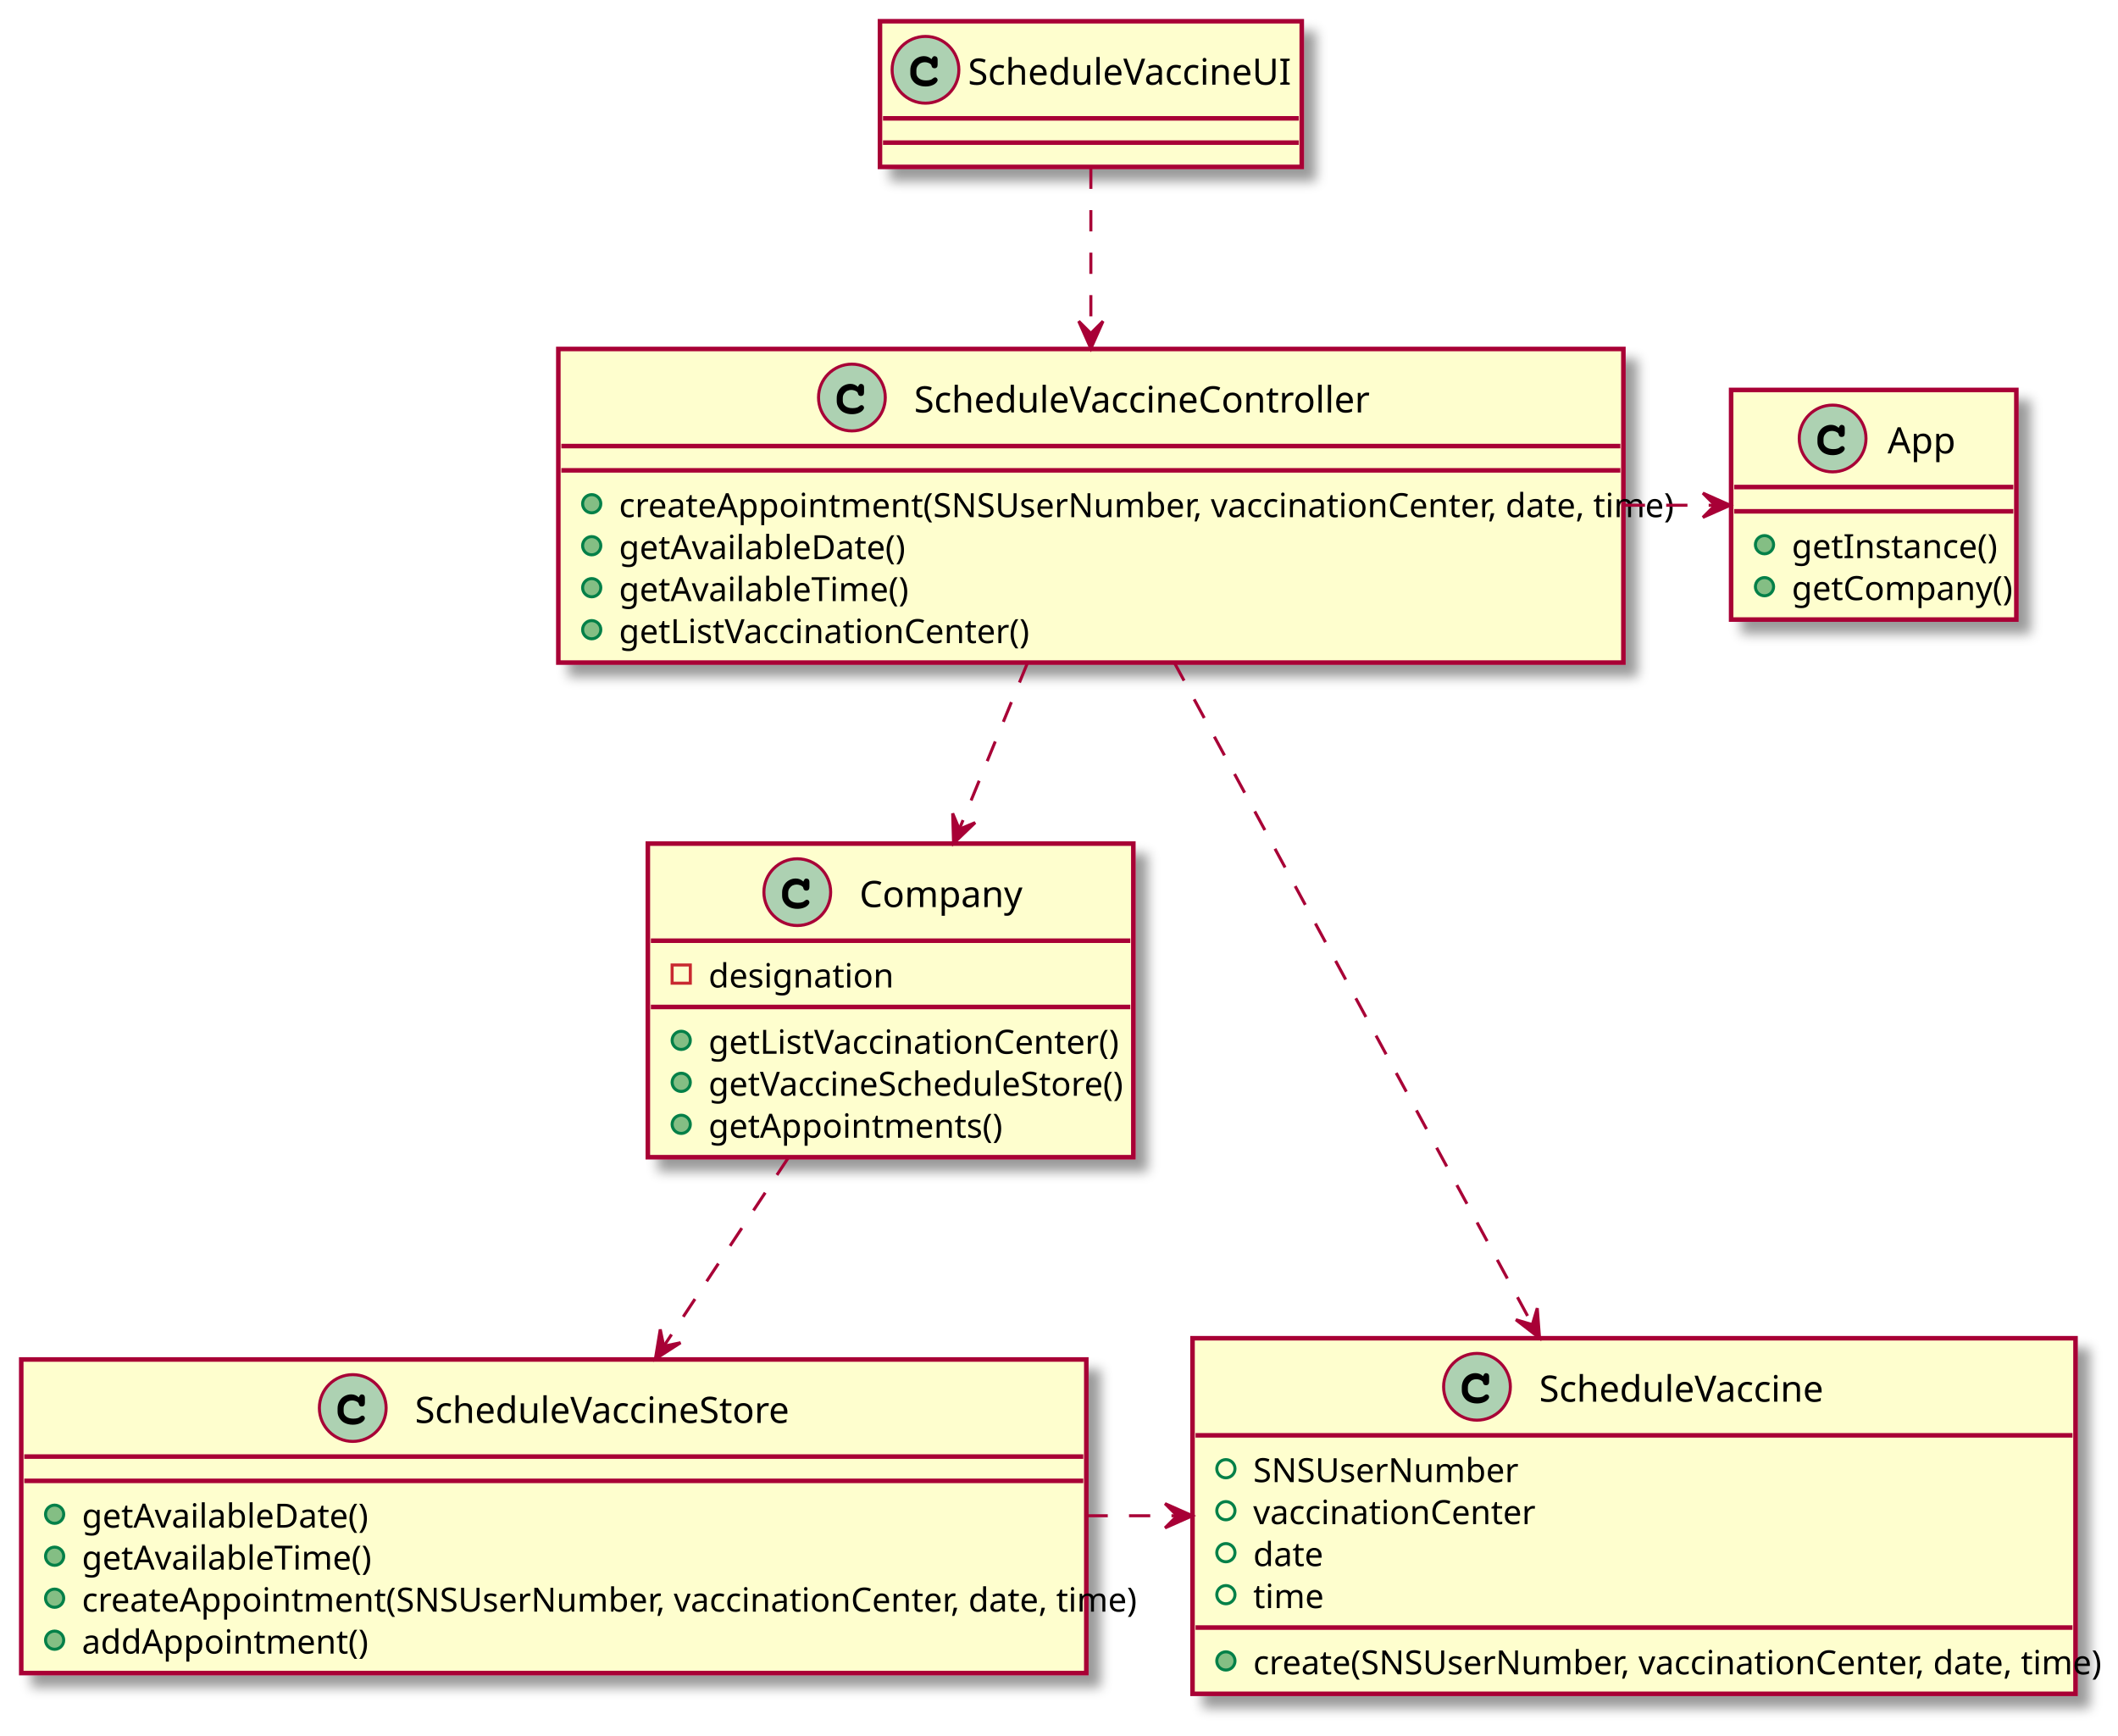
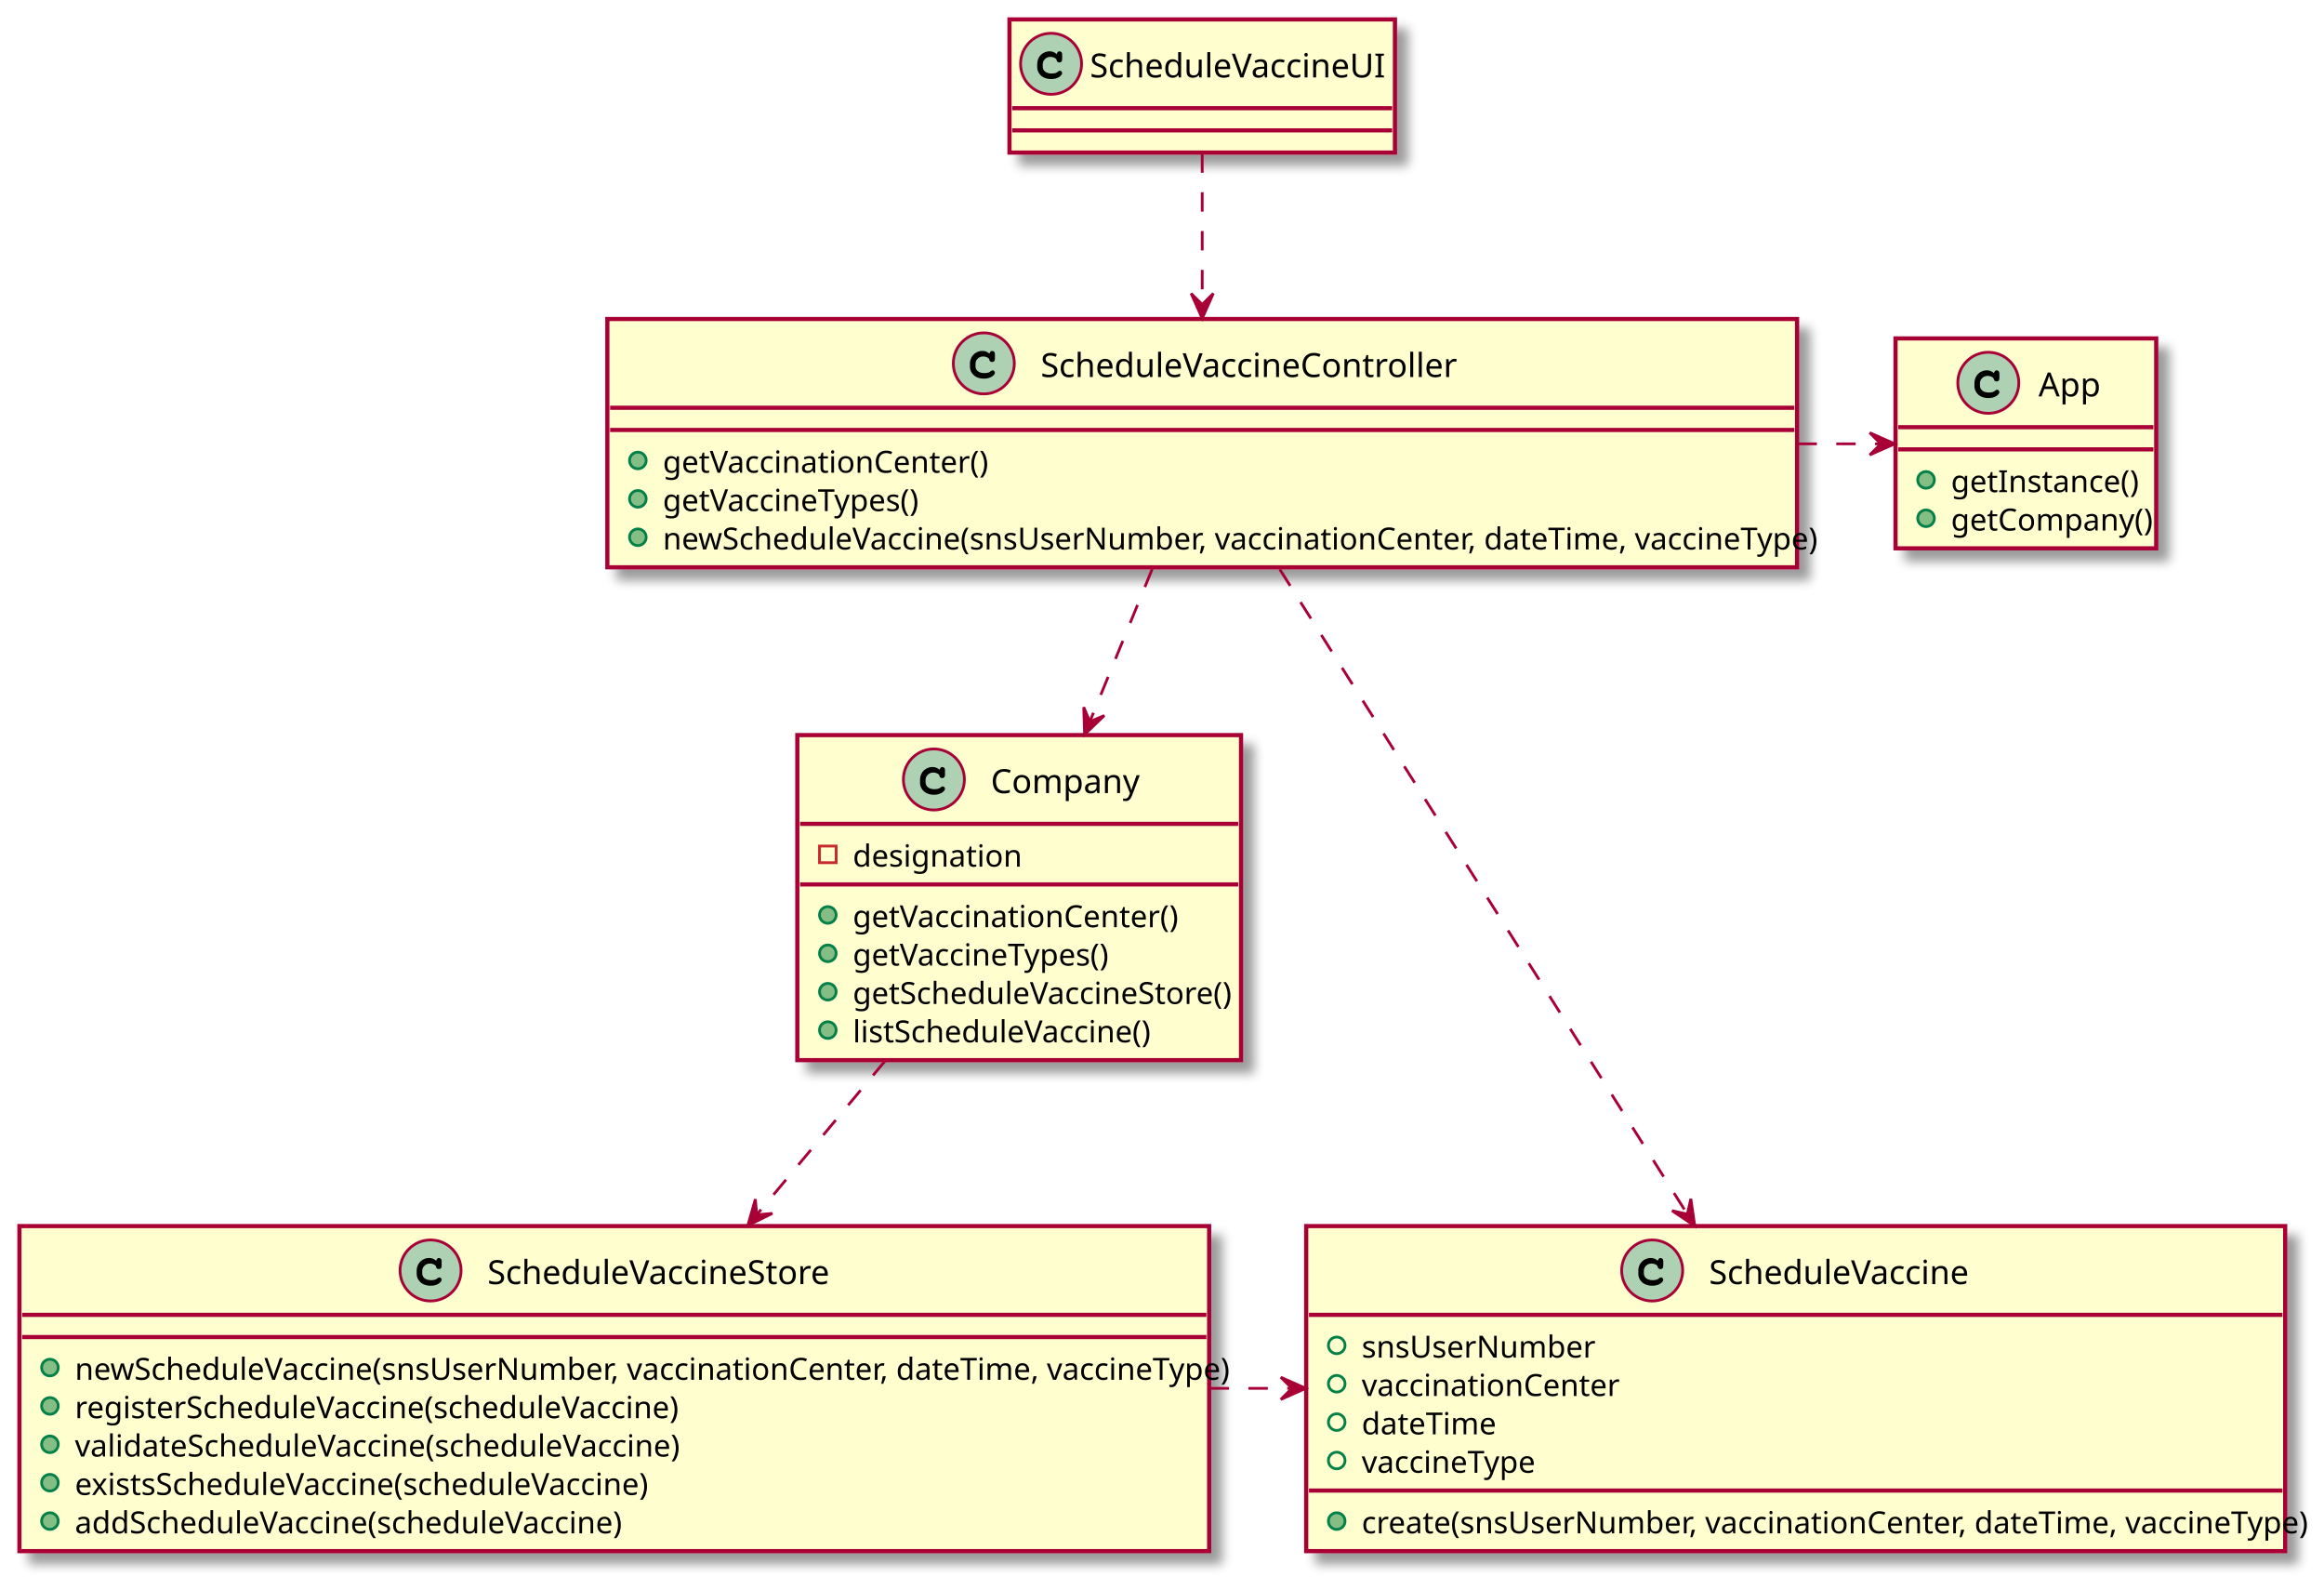
- <svg xmlns="http://www.w3.org/2000/svg" contentScriptType="application/ecmascript" contentStyleType="text/css" height="572px" preserveAspectRatio="none" style="width:698px;height:572px;background:#FFFFFF;" version="1.1" viewBox="0 0 698 572" width="698px" zoomAndPan="magnify">
+ <svg xmlns="http://www.w3.org/2000/svg" contentScriptType="application/ecmascript" contentStyleType="text/css" height="573px" preserveAspectRatio="none" style="width:838px;height:573px;background:#FFFFFF;" version="1.1" viewBox="0 0 838 573" width="838px" zoomAndPan="magnify">
  <defs>
-     <filter height="300%" id="f1jk0e5355dhw5" width="300%" x="-1" y="-1">
+     <filter height="300%" id="f1cj65j2vuc51i" width="300%" x="-1" y="-1">
      <feGaussianBlur result="blurOut" stdDeviation="2.0" />
      <feColorMatrix in="blurOut" result="blurOut2" type="matrix" values="0 0 0 0 0 0 0 0 0 0 0 0 0 0 0 0 0 0 .4 0" />
      <feOffset dx="4.0" dy="4.0" in="blurOut2" result="blurOut3" />
      <feBlend in="SourceGraphic" in2="blurOut3" mode="normal" />
    </filter>
  </defs>
  <g>
-     <rect codeLine="3" fill="#FEFECE" filter="url(#f1jk0e5355dhw5)" height="103.344" id="ScheduleVaccineController" style="stroke:#A80036;stroke-width:1.5;" width="351" x="184" y="115" />
-     <ellipse cx="280.75" cy="131" fill="#ADD1B2" rx="11" ry="11" style="stroke:#A80036;stroke-width:1.0;" />
-     <path d="M282.75,127.5 Q282.953,127 283.188,126.75 Q283.422,126.5 283.688,126.5 Q284.156,126.5 284.453,126.781 Q284.75,127.062 284.75,127.719 L284.75,129.281 Q284.75,129.938 284.469,130.219 Q284.188,130.5 283.75,130.5 Q283.359,130.5 283.109,130.328 Q282.859,130.156 282.75,129.703 Q282.703,129.391 282.531,129.219 Q282.219,128.891 281.656,128.703 Q281.094,128.5 280.531,128.5 Q279.828,128.5 279.234,128.781 Q278.656,129.062 278.203,129.688 Q277.75,130.312 277.75,131.172 L277.75,132.094 Q277.75,133.125 278.594,133.812 Q279.438,134.5 280.938,134.5 Q281.828,134.5 282.453,134.297 Q282.812,134.188 283.219,133.828 Q283.484,133.625 283.625,133.562 Q283.766,133.5 283.938,133.5 Q284.266,133.5 284.5,133.766 Q284.75,134.016 284.75,134.375 Q284.75,134.719 284.406,135.125 Q283.906,135.719 283.109,136.047 Q282.062,136.5 280.781,136.5 Q279.281,136.5 278.078,135.906 Q277.109,135.438 276.422,134.422 Q275.75,133.406 275.75,132.203 L275.75,131.109 Q275.75,129.859 276.344,128.766 Q276.953,127.672 278,127.094 Q279.062,126.5 280.25,126.5 Q280.969,126.5 281.594,126.75 Q282.219,127 282.75,127.5 Z " fill="#000000" />
-     <text fill="#000000" font-family="sans-serif" font-size="12" lengthAdjust="spacing" textLength="149" x="301.25" y="135.91">ScheduleVaccineController</text>
-     <line style="stroke:#A80036;stroke-width:1.5;" x1="185" x2="534" y1="147" y2="147" />
-     <line style="stroke:#A80036;stroke-width:1.5;" x1="185" x2="534" y1="155" y2="155" />
-     <ellipse cx="195" cy="166" fill="#84BE84" rx="3" ry="3" style="stroke:#038048;stroke-width:1.0;" />
-     <text fill="#000000" font-family="sans-serif" font-size="11" lengthAdjust="spacing" textLength="325" x="204" y="170.419">createAppointment(SNSUserNumber, vaccinationCenter, date, time)</text>
-     <ellipse cx="195" cy="179.836" fill="#84BE84" rx="3" ry="3" style="stroke:#038048;stroke-width:1.0;" />
-     <text fill="#000000" font-family="sans-serif" font-size="11" lengthAdjust="spacing" textLength="89" x="204" y="184.255">getAvailableDate()</text>
-     <ellipse cx="195" cy="193.672" fill="#84BE84" rx="3" ry="3" style="stroke:#038048;stroke-width:1.0;" />
-     <text fill="#000000" font-family="sans-serif" font-size="11" lengthAdjust="spacing" textLength="89" x="204" y="198.091">getAvailableTime()</text>
-     <ellipse cx="195" cy="207.508" fill="#84BE84" rx="3" ry="3" style="stroke:#038048;stroke-width:1.0;" />
-     <text fill="#000000" font-family="sans-serif" font-size="11" lengthAdjust="spacing" textLength="129" x="204" y="211.927">getListVaccinationCenter()</text>
-     <rect codeLine="10" fill="#FEFECE" filter="url(#f1jk0e5355dhw5)" height="48" id="ScheduleVaccineUI" style="stroke:#A80036;stroke-width:1.5;" width="139" x="290" y="7" />
-     <ellipse cx="305" cy="23" fill="#ADD1B2" rx="11" ry="11" style="stroke:#A80036;stroke-width:1.0;" />
-     <path d="M307,19.5 Q307.203,19 307.438,18.75 Q307.672,18.5 307.938,18.5 Q308.406,18.5 308.703,18.781 Q309,19.062 309,19.719 L309,21.281 Q309,21.938 308.719,22.219 Q308.438,22.5 308,22.5 Q307.609,22.5 307.359,22.328 Q307.109,22.156 307,21.703 Q306.953,21.391 306.781,21.219 Q306.469,20.891 305.906,20.703 Q305.344,20.5 304.781,20.5 Q304.078,20.5 303.484,20.781 Q302.906,21.062 302.453,21.688 Q302,22.312 302,23.172 L302,24.094 Q302,25.125 302.844,25.812 Q303.688,26.5 305.188,26.5 Q306.078,26.5 306.703,26.297 Q307.062,26.188 307.469,25.828 Q307.734,25.625 307.875,25.562 Q308.016,25.5 308.188,25.5 Q308.516,25.5 308.75,25.766 Q309,26.016 309,26.375 Q309,26.719 308.656,27.125 Q308.156,27.719 307.359,28.047 Q306.312,28.5 305.031,28.5 Q303.531,28.5 302.328,27.906 Q301.359,27.438 300.672,26.422 Q300,25.406 300,24.203 L300,23.109 Q300,21.859 300.594,20.766 Q301.203,19.672 302.25,19.094 Q303.312,18.5 304.5,18.5 Q305.219,18.5 305.844,18.75 Q306.469,19 307,19.5 Z " fill="#000000" />
-     <text fill="#000000" font-family="sans-serif" font-size="12" lengthAdjust="spacing" textLength="107" x="319" y="27.91">ScheduleVaccineUI</text>
-     <line style="stroke:#A80036;stroke-width:1.5;" x1="291" x2="428" y1="39" y2="39" />
-     <line style="stroke:#A80036;stroke-width:1.5;" x1="291" x2="428" y1="47" y2="47" />
-     <rect codeLine="13" fill="#FEFECE" filter="url(#f1jk0e5355dhw5)" height="117.18" id="ScheduleVaccine" style="stroke:#A80036;stroke-width:1.5;" width="291" x="393" y="441" />
-     <ellipse cx="486.75" cy="457" fill="#ADD1B2" rx="11" ry="11" style="stroke:#A80036;stroke-width:1.0;" />
-     <path d="M488.75,453.5 Q488.953,453 489.188,452.75 Q489.422,452.5 489.688,452.5 Q490.156,452.5 490.453,452.781 Q490.75,453.062 490.75,453.719 L490.75,455.281 Q490.75,455.938 490.469,456.219 Q490.188,456.5 489.75,456.5 Q489.359,456.5 489.109,456.328 Q488.859,456.156 488.75,455.703 Q488.703,455.391 488.531,455.219 Q488.219,454.891 487.656,454.703 Q487.094,454.5 486.531,454.5 Q485.828,454.5 485.234,454.781 Q484.656,455.062 484.203,455.688 Q483.75,456.312 483.75,457.172 L483.75,458.094 Q483.75,459.125 484.594,459.812 Q485.438,460.5 486.938,460.5 Q487.828,460.5 488.453,460.297 Q488.812,460.188 489.219,459.828 Q489.484,459.625 489.625,459.562 Q489.766,459.5 489.938,459.5 Q490.266,459.5 490.5,459.766 Q490.75,460.016 490.75,460.375 Q490.75,460.719 490.406,461.125 Q489.906,461.719 489.109,462.047 Q488.062,462.5 486.781,462.5 Q485.281,462.5 484.078,461.906 Q483.109,461.438 482.422,460.422 Q481.75,459.406 481.75,458.203 L481.75,457.109 Q481.75,455.859 482.344,454.766 Q482.953,453.672 484,453.094 Q485.062,452.5 486.25,452.5 Q486.969,452.5 487.594,452.75 Q488.219,453 488.75,453.5 Z " fill="#000000" />
-     <text fill="#000000" font-family="sans-serif" font-size="12" lengthAdjust="spacing" textLength="95" x="507.25" y="461.91">ScheduleVaccine</text>
-     <line style="stroke:#A80036;stroke-width:1.5;" x1="394" x2="683" y1="473" y2="473" />
-     <ellipse cx="404" cy="484" fill="none" rx="3" ry="3" style="stroke:#038048;stroke-width:1.0;" />
-     <text fill="#000000" font-family="sans-serif" font-size="11" lengthAdjust="spacing" textLength="81" x="413" y="488.419">SNSUserNumber</text>
-     <ellipse cx="404" cy="497.836" fill="none" rx="3" ry="3" style="stroke:#038048;stroke-width:1.0;" />
-     <text fill="#000000" font-family="sans-serif" font-size="11" lengthAdjust="spacing" textLength="87" x="413" y="502.255">vaccinationCenter</text>
-     <ellipse cx="404" cy="511.672" fill="none" rx="3" ry="3" style="stroke:#038048;stroke-width:1.0;" />
-     <text fill="#000000" font-family="sans-serif" font-size="11" lengthAdjust="spacing" textLength="21" x="413" y="516.091">date</text>
-     <ellipse cx="404" cy="525.508" fill="none" rx="3" ry="3" style="stroke:#038048;stroke-width:1.0;" />
-     <text fill="#000000" font-family="sans-serif" font-size="11" lengthAdjust="spacing" textLength="19" x="413" y="529.927">time</text>
-     <line style="stroke:#A80036;stroke-width:1.5;" x1="394" x2="683" y1="536.344" y2="536.344" />
-     <ellipse cx="404" cy="547.344" fill="#84BE84" rx="3" ry="3" style="stroke:#038048;stroke-width:1.0;" />
-     <text fill="#000000" font-family="sans-serif" font-size="11" lengthAdjust="spacing" textLength="265" x="413" y="551.763">create(SNSUserNumber, vaccinationCenter, date, time)</text>
-     <rect codeLine="22" fill="#FEFECE" filter="url(#f1jk0e5355dhw5)" height="103.344" id="Company" style="stroke:#A80036;stroke-width:1.5;" width="160" x="213.5" y="278" />
-     <ellipse cx="262.75" cy="294" fill="#ADD1B2" rx="11" ry="11" style="stroke:#A80036;stroke-width:1.0;" />
-     <path d="M264.75,290.5 Q264.953,290 265.188,289.75 Q265.422,289.5 265.688,289.5 Q266.156,289.5 266.453,289.781 Q266.75,290.062 266.75,290.719 L266.75,292.281 Q266.75,292.938 266.469,293.219 Q266.188,293.5 265.75,293.5 Q265.359,293.5 265.109,293.328 Q264.859,293.156 264.75,292.703 Q264.703,292.391 264.531,292.219 Q264.219,291.891 263.656,291.703 Q263.094,291.5 262.531,291.5 Q261.828,291.5 261.234,291.781 Q260.656,292.062 260.203,292.688 Q259.75,293.312 259.75,294.172 L259.75,295.094 Q259.75,296.125 260.594,296.812 Q261.438,297.5 262.938,297.5 Q263.828,297.5 264.453,297.297 Q264.812,297.188 265.219,296.828 Q265.484,296.625 265.625,296.562 Q265.766,296.5 265.938,296.5 Q266.266,296.5 266.5,296.766 Q266.75,297.016 266.75,297.375 Q266.75,297.719 266.406,298.125 Q265.906,298.719 265.109,299.047 Q264.062,299.5 262.781,299.5 Q261.281,299.5 260.078,298.906 Q259.109,298.438 258.422,297.422 Q257.75,296.406 257.75,295.203 L257.75,294.109 Q257.75,292.859 258.344,291.766 Q258.953,290.672 260,290.094 Q261.062,289.5 262.25,289.5 Q262.969,289.5 263.594,289.75 Q264.219,290 264.75,290.5 Z " fill="#000000" />
-     <text fill="#000000" font-family="sans-serif" font-size="12" lengthAdjust="spacing" textLength="53" x="283.25" y="298.91">Company</text>
-     <line style="stroke:#A80036;stroke-width:1.5;" x1="214.5" x2="372.5" y1="310" y2="310" />
-     <rect fill="none" height="6" style="stroke:#C82930;stroke-width:1.0;" width="6" x="221.5" y="318" />
-     <text fill="#000000" font-family="sans-serif" font-size="11" lengthAdjust="spacing" textLength="55" x="233.5" y="325.419">designation</text>
-     <line style="stroke:#A80036;stroke-width:1.5;" x1="214.5" x2="372.5" y1="331.836" y2="331.836" />
-     <ellipse cx="224.5" cy="342.836" fill="#84BE84" rx="3" ry="3" style="stroke:#038048;stroke-width:1.0;" />
-     <text fill="#000000" font-family="sans-serif" font-size="11" lengthAdjust="spacing" textLength="129" x="233.5" y="347.255">getListVaccinationCenter()</text>
-     <ellipse cx="224.5" cy="356.672" fill="#84BE84" rx="3" ry="3" style="stroke:#038048;stroke-width:1.0;" />
-     <text fill="#000000" font-family="sans-serif" font-size="11" lengthAdjust="spacing" textLength="134" x="233.5" y="361.091">getVaccineScheduleStore()</text>
-     <ellipse cx="224.5" cy="370.508" fill="#84BE84" rx="3" ry="3" style="stroke:#038048;stroke-width:1.0;" />
-     <text fill="#000000" font-family="sans-serif" font-size="11" lengthAdjust="spacing" textLength="89" x="233.5" y="374.927">getAppointments()</text>
-     <rect codeLine="30" fill="#FEFECE" filter="url(#f1jk0e5355dhw5)" height="103.344" id="ScheduleVaccineStore" style="stroke:#A80036;stroke-width:1.5;" width="351" x="7" y="448" />
-     <ellipse cx="116.25" cy="464" fill="#ADD1B2" rx="11" ry="11" style="stroke:#A80036;stroke-width:1.0;" />
-     <path d="M118.25,460.5 Q118.453,460 118.688,459.75 Q118.922,459.5 119.188,459.5 Q119.656,459.5 119.953,459.781 Q120.25,460.062 120.25,460.719 L120.25,462.281 Q120.25,462.938 119.969,463.219 Q119.688,463.5 119.25,463.5 Q118.859,463.5 118.609,463.328 Q118.359,463.156 118.25,462.703 Q118.203,462.391 118.031,462.219 Q117.719,461.891 117.156,461.703 Q116.594,461.5 116.031,461.5 Q115.328,461.5 114.734,461.781 Q114.156,462.062 113.703,462.688 Q113.25,463.312 113.25,464.172 L113.25,465.094 Q113.25,466.125 114.094,466.812 Q114.938,467.5 116.438,467.5 Q117.328,467.5 117.953,467.297 Q118.312,467.188 118.719,466.828 Q118.984,466.625 119.125,466.562 Q119.266,466.5 119.438,466.5 Q119.766,466.5 120,466.766 Q120.25,467.016 120.25,467.375 Q120.25,467.719 119.906,468.125 Q119.406,468.719 118.609,469.047 Q117.562,469.5 116.281,469.5 Q114.781,469.5 113.578,468.906 Q112.609,468.438 111.922,467.422 Q111.25,466.406 111.25,465.203 L111.25,464.109 Q111.25,462.859 111.844,461.766 Q112.453,460.672 113.5,460.094 Q114.562,459.5 115.75,459.5 Q116.469,459.5 117.094,459.75 Q117.719,460 118.25,460.5 Z " fill="#000000" />
-     <text fill="#000000" font-family="sans-serif" font-size="12" lengthAdjust="spacing" textLength="124" x="136.75" y="468.91">ScheduleVaccineStore</text>
-     <line style="stroke:#A80036;stroke-width:1.5;" x1="8" x2="357" y1="480" y2="480" />
-     <line style="stroke:#A80036;stroke-width:1.5;" x1="8" x2="357" y1="488" y2="488" />
-     <ellipse cx="18" cy="499" fill="#84BE84" rx="3" ry="3" style="stroke:#038048;stroke-width:1.0;" />
-     <text fill="#000000" font-family="sans-serif" font-size="11" lengthAdjust="spacing" textLength="89" x="27" y="503.419">getAvailableDate()</text>
-     <ellipse cx="18" cy="512.836" fill="#84BE84" rx="3" ry="3" style="stroke:#038048;stroke-width:1.0;" />
-     <text fill="#000000" font-family="sans-serif" font-size="11" lengthAdjust="spacing" textLength="89" x="27" y="517.255">getAvailableTime()</text>
-     <ellipse cx="18" cy="526.672" fill="#84BE84" rx="3" ry="3" style="stroke:#038048;stroke-width:1.0;" />
-     <text fill="#000000" font-family="sans-serif" font-size="11" lengthAdjust="spacing" textLength="325" x="27" y="531.091">createAppointment(SNSUserNumber, vaccinationCenter, date, time)</text>
-     <ellipse cx="18" cy="540.508" fill="#84BE84" rx="3" ry="3" style="stroke:#038048;stroke-width:1.0;" />
-     <text fill="#000000" font-family="sans-serif" font-size="11" lengthAdjust="spacing" textLength="86" x="27" y="544.927">addAppointment()</text>
-     <rect codeLine="37" fill="#FEFECE" filter="url(#f1jk0e5355dhw5)" height="75.672" id="App" style="stroke:#A80036;stroke-width:1.5;" width="94" x="570.5" y="128.5" />
-     <ellipse cx="603.95" cy="144.5" fill="#ADD1B2" rx="11" ry="11" style="stroke:#A80036;stroke-width:1.0;" />
-     <path d="M605.95,141 Q606.153,140.5 606.388,140.25 Q606.622,140 606.888,140 Q607.356,140 607.653,140.281 Q607.95,140.562 607.95,141.219 L607.95,142.781 Q607.95,143.438 607.669,143.719 Q607.388,144 606.95,144 Q606.559,144 606.309,143.828 Q606.059,143.656 605.95,143.203 Q605.903,142.891 605.731,142.719 Q605.419,142.391 604.856,142.203 Q604.294,142 603.731,142 Q603.028,142 602.434,142.281 Q601.856,142.562 601.403,143.188 Q600.95,143.812 600.95,144.672 L600.95,145.594 Q600.95,146.625 601.794,147.312 Q602.638,148 604.138,148 Q605.028,148 605.653,147.797 Q606.013,147.688 606.419,147.328 Q606.684,147.125 606.825,147.062 Q606.966,147 607.138,147 Q607.466,147 607.7,147.266 Q607.95,147.516 607.95,147.875 Q607.95,148.219 607.606,148.625 Q607.106,149.219 606.309,149.547 Q605.263,150 603.981,150 Q602.481,150 601.278,149.406 Q600.309,148.938 599.622,147.922 Q598.95,146.906 598.95,145.703 L598.95,144.609 Q598.95,143.359 599.544,142.266 Q600.153,141.172 601.2,140.594 Q602.263,140 603.45,140 Q604.169,140 604.794,140.25 Q605.419,140.5 605.95,141 Z " fill="#000000" />
-     <text fill="#000000" font-family="sans-serif" font-size="12" lengthAdjust="spacing" textLength="21" x="622.05" y="149.41">App</text>
-     <line style="stroke:#A80036;stroke-width:1.5;" x1="571.5" x2="663.5" y1="160.5" y2="160.5" />
-     <line style="stroke:#A80036;stroke-width:1.5;" x1="571.5" x2="663.5" y1="168.5" y2="168.5" />
-     <ellipse cx="581.5" cy="179.5" fill="#84BE84" rx="3" ry="3" style="stroke:#038048;stroke-width:1.0;" />
-     <text fill="#000000" font-family="sans-serif" font-size="11" lengthAdjust="spacing" textLength="64" x="590.5" y="183.919">getInstance()</text>
-     <ellipse cx="581.5" cy="193.336" fill="#84BE84" rx="3" ry="3" style="stroke:#038048;stroke-width:1.0;" />
-     <text fill="#000000" font-family="sans-serif" font-size="11" lengthAdjust="spacing" textLength="68" x="590.5" y="197.755">getCompany()</text>
-     <path codeLine="42" d="M359.5,55.25 C359.5,70.28 359.5,90.51 359.5,109.53 " fill="none" id="ScheduleVaccineUI-to-ScheduleVaccineController" style="stroke:#A80036;stroke-width:1.0;stroke-dasharray:7.0,7.0;" />
-     <polygon fill="#A80036" points="359.5,114.86,363.5,105.86,359.5,109.86,355.5,105.86,359.5,114.86" style="stroke:#A80036;stroke-width:1.0;" />
-     <path codeLine="43" d="M338.62,218.44 C331.51,235.79 323.52,255.26 316.27,272.95 " fill="none" id="ScheduleVaccineController-to-Company" style="stroke:#A80036;stroke-width:1.0;stroke-dasharray:7.0,7.0;" />
-     <polygon fill="#A80036" points="314.25,277.89,321.368,271.083,316.149,273.264,313.967,268.045,314.25,277.89" style="stroke:#A80036;stroke-width:1.0;" />
-     <path codeLine="44" d="M386.88,218.13 C418.59,276.76 470.81,373.34 504.93,436.43 " fill="none" id="ScheduleVaccineController-to-ScheduleVaccine" style="stroke:#A80036;stroke-width:1.0;stroke-dasharray:7.0,7.0;" />
-     <polygon fill="#A80036" points="507.36,440.92,506.611,431.1,504.988,436.519,499.569,434.895,507.36,440.92" style="stroke:#A80036;stroke-width:1.0;" />
-     <path codeLine="45" d="M535.11,166.5 C545.07,166.5 555.03,166.5 564.98,166.5 " fill="none" id="ScheduleVaccineController-to-App" style="stroke:#A80036;stroke-width:1.0;stroke-dasharray:7.0,7.0;" />
-     <polygon fill="#A80036" points="570.19,166.5,561.19,162.5,565.19,166.5,561.19,170.5,570.19,166.5" style="stroke:#A80036;stroke-width:1.0;" />
-     <path codeLine="46" d="M259.9,381.36 C246.91,401.02 232.02,423.56 218.79,443.58 " fill="none" id="Company-to-ScheduleVaccineStore" style="stroke:#A80036;stroke-width:1.0;stroke-dasharray:7.0,7.0;" />
-     <polygon fill="#A80036" points="215.99,447.81,224.277,442.488,218.737,443.632,217.592,438.092,215.99,447.81" style="stroke:#A80036;stroke-width:1.0;" />
-     <path codeLine="47" d="M358.07,499.5 C367.97,499.5 377.87,499.5 387.78,499.5 " fill="none" id="ScheduleVaccineStore-to-ScheduleVaccine" style="stroke:#A80036;stroke-width:1.0;stroke-dasharray:7.0,7.0;" />
-     <polygon fill="#A80036" points="392.95,499.5,383.95,495.5,387.95,499.5,383.95,503.5,392.95,499.5" style="stroke:#A80036;stroke-width:1.0;" />
+     <rect codeLine="3" fill="#FEFECE" filter="url(#f1cj65j2vuc51i)" height="89.508" id="ScheduleVaccineController" style="stroke:#A80036;stroke-width:1.5;" width="429" x="219" y="115" />
+     <ellipse cx="354.75" cy="131" fill="#ADD1B2" rx="11" ry="11" style="stroke:#A80036;stroke-width:1.0;" />
+     <path d="M356.75,127.5 Q356.953,127 357.188,126.75 Q357.422,126.5 357.688,126.5 Q358.156,126.5 358.453,126.781 Q358.75,127.062 358.75,127.719 L358.75,129.281 Q358.75,129.938 358.469,130.219 Q358.188,130.5 357.75,130.5 Q357.359,130.5 357.109,130.328 Q356.859,130.156 356.75,129.703 Q356.703,129.391 356.531,129.219 Q356.219,128.891 355.656,128.703 Q355.094,128.5 354.531,128.5 Q353.828,128.5 353.234,128.781 Q352.656,129.062 352.203,129.688 Q351.75,130.312 351.75,131.172 L351.75,132.094 Q351.75,133.125 352.594,133.812 Q353.438,134.5 354.938,134.5 Q355.828,134.5 356.453,134.297 Q356.812,134.188 357.219,133.828 Q357.484,133.625 357.625,133.562 Q357.766,133.5 357.938,133.5 Q358.266,133.5 358.5,133.766 Q358.75,134.016 358.75,134.375 Q358.75,134.719 358.406,135.125 Q357.906,135.719 357.109,136.047 Q356.062,136.5 354.781,136.5 Q353.281,136.5 352.078,135.906 Q351.109,135.438 350.422,134.422 Q349.75,133.406 349.75,132.203 L349.75,131.109 Q349.75,129.859 350.344,128.766 Q350.953,127.672 352,127.094 Q353.062,126.5 354.25,126.5 Q354.969,126.5 355.594,126.75 Q356.219,127 356.75,127.5 Z " fill="#000000" />
+     <text fill="#000000" font-family="sans-serif" font-size="12" lengthAdjust="spacing" textLength="149" x="375.25" y="135.91">ScheduleVaccineController</text>
+     <line style="stroke:#A80036;stroke-width:1.5;" x1="220" x2="647" y1="147" y2="147" />
+     <line style="stroke:#A80036;stroke-width:1.5;" x1="220" x2="647" y1="155" y2="155" />
+     <ellipse cx="230" cy="166" fill="#84BE84" rx="3" ry="3" style="stroke:#038048;stroke-width:1.0;" />
+     <text fill="#000000" font-family="sans-serif" font-size="11" lengthAdjust="spacing" textLength="112" x="239" y="170.419">getVaccinationCenter()</text>
+     <ellipse cx="230" cy="179.836" fill="#84BE84" rx="3" ry="3" style="stroke:#038048;stroke-width:1.0;" />
+     <text fill="#000000" font-family="sans-serif" font-size="11" lengthAdjust="spacing" textLength="93" x="239" y="184.255">getVaccineTypes()</text>
+     <ellipse cx="230" cy="193.672" fill="#84BE84" rx="3" ry="3" style="stroke:#038048;stroke-width:1.0;" />
+     <text fill="#000000" font-family="sans-serif" font-size="11" lengthAdjust="spacing" textLength="403" x="239" y="198.091">newScheduleVaccine(snsUserNumber, vaccinationCenter, dateTime, vaccineType)</text>
+     <rect codeLine="9" fill="#FEFECE" filter="url(#f1cj65j2vuc51i)" height="48" id="ScheduleVaccineUI" style="stroke:#A80036;stroke-width:1.5;" width="139" x="364" y="7" />
+     <ellipse cx="379" cy="23" fill="#ADD1B2" rx="11" ry="11" style="stroke:#A80036;stroke-width:1.0;" />
+     <path d="M381,19.5 Q381.203,19 381.438,18.75 Q381.672,18.5 381.938,18.5 Q382.406,18.5 382.703,18.781 Q383,19.062 383,19.719 L383,21.281 Q383,21.938 382.719,22.219 Q382.438,22.5 382,22.5 Q381.609,22.5 381.359,22.328 Q381.109,22.156 381,21.703 Q380.953,21.391 380.781,21.219 Q380.469,20.891 379.906,20.703 Q379.344,20.5 378.781,20.5 Q378.078,20.5 377.484,20.781 Q376.906,21.062 376.453,21.688 Q376,22.312 376,23.172 L376,24.094 Q376,25.125 376.844,25.812 Q377.688,26.5 379.188,26.5 Q380.078,26.5 380.703,26.297 Q381.062,26.188 381.469,25.828 Q381.734,25.625 381.875,25.562 Q382.016,25.5 382.188,25.5 Q382.516,25.5 382.75,25.766 Q383,26.016 383,26.375 Q383,26.719 382.656,27.125 Q382.156,27.719 381.359,28.047 Q380.312,28.5 379.031,28.5 Q377.531,28.5 376.328,27.906 Q375.359,27.438 374.672,26.422 Q374,25.406 374,24.203 L374,23.109 Q374,21.859 374.594,20.766 Q375.203,19.672 376.25,19.094 Q377.312,18.5 378.5,18.5 Q379.219,18.5 379.844,18.75 Q380.469,19 381,19.5 Z " fill="#000000" />
+     <text fill="#000000" font-family="sans-serif" font-size="12" lengthAdjust="spacing" textLength="107" x="393" y="27.91">ScheduleVaccineUI</text>
+     <line style="stroke:#A80036;stroke-width:1.5;" x1="365" x2="502" y1="39" y2="39" />
+     <line style="stroke:#A80036;stroke-width:1.5;" x1="365" x2="502" y1="47" y2="47" />
+     <rect codeLine="12" fill="#FEFECE" filter="url(#f1cj65j2vuc51i)" height="117.18" id="ScheduleVaccine" style="stroke:#A80036;stroke-width:1.5;" width="353" x="471" y="442" />
+     <ellipse cx="595.75" cy="458" fill="#ADD1B2" rx="11" ry="11" style="stroke:#A80036;stroke-width:1.0;" />
+     <path d="M597.75,454.5 Q597.953,454 598.188,453.75 Q598.422,453.5 598.688,453.5 Q599.156,453.5 599.453,453.781 Q599.75,454.062 599.75,454.719 L599.75,456.281 Q599.75,456.938 599.469,457.219 Q599.188,457.5 598.75,457.5 Q598.359,457.5 598.109,457.328 Q597.859,457.156 597.75,456.703 Q597.703,456.391 597.531,456.219 Q597.219,455.891 596.656,455.703 Q596.094,455.5 595.531,455.5 Q594.828,455.5 594.234,455.781 Q593.656,456.062 593.203,456.688 Q592.75,457.312 592.75,458.172 L592.75,459.094 Q592.75,460.125 593.594,460.812 Q594.438,461.5 595.938,461.5 Q596.828,461.5 597.453,461.297 Q597.812,461.188 598.219,460.828 Q598.484,460.625 598.625,460.562 Q598.766,460.5 598.938,460.5 Q599.266,460.5 599.5,460.766 Q599.75,461.016 599.75,461.375 Q599.75,461.719 599.406,462.125 Q598.906,462.719 598.109,463.047 Q597.062,463.5 595.781,463.5 Q594.281,463.5 593.078,462.906 Q592.109,462.438 591.422,461.422 Q590.75,460.406 590.75,459.203 L590.75,458.109 Q590.75,456.859 591.344,455.766 Q591.953,454.672 593,454.094 Q594.062,453.5 595.25,453.5 Q595.969,453.5 596.594,453.75 Q597.219,454 597.75,454.5 Z " fill="#000000" />
+     <text fill="#000000" font-family="sans-serif" font-size="12" lengthAdjust="spacing" textLength="95" x="616.25" y="462.91">ScheduleVaccine</text>
+     <line style="stroke:#A80036;stroke-width:1.5;" x1="472" x2="823" y1="474" y2="474" />
+     <ellipse cx="482" cy="485" fill="none" rx="3" ry="3" style="stroke:#038048;stroke-width:1.0;" />
+     <text fill="#000000" font-family="sans-serif" font-size="11" lengthAdjust="spacing" textLength="78" x="491" y="489.419">snsUserNumber</text>
+     <ellipse cx="482" cy="498.836" fill="none" rx="3" ry="3" style="stroke:#038048;stroke-width:1.0;" />
+     <text fill="#000000" font-family="sans-serif" font-size="11" lengthAdjust="spacing" textLength="87" x="491" y="503.255">vaccinationCenter</text>
+     <ellipse cx="482" cy="512.672" fill="none" rx="3" ry="3" style="stroke:#038048;stroke-width:1.0;" />
+     <text fill="#000000" font-family="sans-serif" font-size="11" lengthAdjust="spacing" textLength="43" x="491" y="517.091">dateTime</text>
+     <ellipse cx="482" cy="526.508" fill="none" rx="3" ry="3" style="stroke:#038048;stroke-width:1.0;" />
+     <text fill="#000000" font-family="sans-serif" font-size="11" lengthAdjust="spacing" textLength="62" x="491" y="530.927">vaccineType</text>
+     <line style="stroke:#A80036;stroke-width:1.5;" x1="472" x2="823" y1="537.344" y2="537.344" />
+     <ellipse cx="482" cy="548.344" fill="#84BE84" rx="3" ry="3" style="stroke:#038048;stroke-width:1.0;" />
+     <text fill="#000000" font-family="sans-serif" font-size="11" lengthAdjust="spacing" textLength="327" x="491" y="552.763">create(snsUserNumber, vaccinationCenter, dateTime, vaccineType)</text>
+     <rect codeLine="20" fill="#FEFECE" filter="url(#f1cj65j2vuc51i)" height="117.18" id="Company" style="stroke:#A80036;stroke-width:1.5;" width="160" x="287.5" y="265" />
+     <ellipse cx="336.75" cy="281" fill="#ADD1B2" rx="11" ry="11" style="stroke:#A80036;stroke-width:1.0;" />
+     <path d="M338.75,277.5 Q338.953,277 339.188,276.75 Q339.422,276.5 339.688,276.5 Q340.156,276.5 340.453,276.781 Q340.75,277.062 340.75,277.719 L340.75,279.281 Q340.75,279.938 340.469,280.219 Q340.188,280.5 339.75,280.5 Q339.359,280.5 339.109,280.328 Q338.859,280.156 338.75,279.703 Q338.703,279.391 338.531,279.219 Q338.219,278.891 337.656,278.703 Q337.094,278.5 336.531,278.5 Q335.828,278.5 335.234,278.781 Q334.656,279.062 334.203,279.688 Q333.75,280.312 333.75,281.172 L333.75,282.094 Q333.75,283.125 334.594,283.812 Q335.438,284.5 336.938,284.5 Q337.828,284.5 338.453,284.297 Q338.812,284.188 339.219,283.828 Q339.484,283.625 339.625,283.562 Q339.766,283.5 339.938,283.5 Q340.266,283.5 340.5,283.766 Q340.75,284.016 340.75,284.375 Q340.75,284.719 340.406,285.125 Q339.906,285.719 339.109,286.047 Q338.062,286.5 336.781,286.5 Q335.281,286.5 334.078,285.906 Q333.109,285.438 332.422,284.422 Q331.75,283.406 331.75,282.203 L331.75,281.109 Q331.75,279.859 332.344,278.766 Q332.953,277.672 334,277.094 Q335.062,276.5 336.25,276.5 Q336.969,276.5 337.594,276.75 Q338.219,277 338.75,277.5 Z " fill="#000000" />
+     <text fill="#000000" font-family="sans-serif" font-size="12" lengthAdjust="spacing" textLength="53" x="357.25" y="285.91">Company</text>
+     <line style="stroke:#A80036;stroke-width:1.5;" x1="288.5" x2="446.5" y1="297" y2="297" />
+     <rect fill="none" height="6" style="stroke:#C82930;stroke-width:1.0;" width="6" x="295.5" y="305" />
+     <text fill="#000000" font-family="sans-serif" font-size="11" lengthAdjust="spacing" textLength="55" x="307.5" y="312.419">designation</text>
+     <line style="stroke:#A80036;stroke-width:1.5;" x1="288.5" x2="446.5" y1="318.836" y2="318.836" />
+     <ellipse cx="298.5" cy="329.836" fill="#84BE84" rx="3" ry="3" style="stroke:#038048;stroke-width:1.0;" />
+     <text fill="#000000" font-family="sans-serif" font-size="11" lengthAdjust="spacing" textLength="112" x="307.5" y="334.255">getVaccinationCenter()</text>
+     <ellipse cx="298.5" cy="343.672" fill="#84BE84" rx="3" ry="3" style="stroke:#038048;stroke-width:1.0;" />
+     <text fill="#000000" font-family="sans-serif" font-size="11" lengthAdjust="spacing" textLength="93" x="307.5" y="348.091">getVaccineTypes()</text>
+     <ellipse cx="298.5" cy="357.508" fill="#84BE84" rx="3" ry="3" style="stroke:#038048;stroke-width:1.0;" />
+     <text fill="#000000" font-family="sans-serif" font-size="11" lengthAdjust="spacing" textLength="134" x="307.5" y="361.927">getScheduleVaccineStore()</text>
+     <ellipse cx="298.5" cy="371.344" fill="#84BE84" rx="3" ry="3" style="stroke:#038048;stroke-width:1.0;" />
+     <text fill="#000000" font-family="sans-serif" font-size="11" lengthAdjust="spacing" textLength="106" x="307.5" y="375.763">listScheduleVaccine()</text>
+     <rect codeLine="28" fill="#FEFECE" filter="url(#f1cj65j2vuc51i)" height="117.18" id="ScheduleVaccineStore" style="stroke:#A80036;stroke-width:1.5;" width="429" x="7" y="442" />
+     <ellipse cx="155.25" cy="458" fill="#ADD1B2" rx="11" ry="11" style="stroke:#A80036;stroke-width:1.0;" />
+     <path d="M157.25,454.5 Q157.453,454 157.688,453.75 Q157.922,453.5 158.188,453.5 Q158.656,453.5 158.953,453.781 Q159.25,454.062 159.25,454.719 L159.25,456.281 Q159.25,456.938 158.969,457.219 Q158.688,457.5 158.25,457.5 Q157.859,457.5 157.609,457.328 Q157.359,457.156 157.25,456.703 Q157.203,456.391 157.031,456.219 Q156.719,455.891 156.156,455.703 Q155.594,455.5 155.031,455.5 Q154.328,455.5 153.734,455.781 Q153.156,456.062 152.703,456.688 Q152.25,457.312 152.25,458.172 L152.25,459.094 Q152.25,460.125 153.094,460.812 Q153.938,461.5 155.438,461.5 Q156.328,461.5 156.953,461.297 Q157.312,461.188 157.719,460.828 Q157.984,460.625 158.125,460.562 Q158.266,460.5 158.438,460.5 Q158.766,460.5 159,460.766 Q159.25,461.016 159.25,461.375 Q159.25,461.719 158.906,462.125 Q158.406,462.719 157.609,463.047 Q156.562,463.5 155.281,463.5 Q153.781,463.5 152.578,462.906 Q151.609,462.438 150.922,461.422 Q150.25,460.406 150.25,459.203 L150.25,458.109 Q150.25,456.859 150.844,455.766 Q151.453,454.672 152.5,454.094 Q153.562,453.5 154.75,453.5 Q155.469,453.5 156.094,453.75 Q156.719,454 157.25,454.5 Z " fill="#000000" />
+     <text fill="#000000" font-family="sans-serif" font-size="12" lengthAdjust="spacing" textLength="124" x="175.75" y="462.91">ScheduleVaccineStore</text>
+     <line style="stroke:#A80036;stroke-width:1.5;" x1="8" x2="435" y1="474" y2="474" />
+     <line style="stroke:#A80036;stroke-width:1.5;" x1="8" x2="435" y1="482" y2="482" />
+     <ellipse cx="18" cy="493" fill="#84BE84" rx="3" ry="3" style="stroke:#038048;stroke-width:1.0;" />
+     <text fill="#000000" font-family="sans-serif" font-size="11" lengthAdjust="spacing" textLength="403" x="27" y="497.419">newScheduleVaccine(snsUserNumber, vaccinationCenter, dateTime, vaccineType)</text>
+     <ellipse cx="18" cy="506.836" fill="#84BE84" rx="3" ry="3" style="stroke:#038048;stroke-width:1.0;" />
+     <text fill="#000000" font-family="sans-serif" font-size="11" lengthAdjust="spacing" textLength="214" x="27" y="511.255">registerScheduleVaccine(scheduleVaccine)</text>
+     <ellipse cx="18" cy="520.672" fill="#84BE84" rx="3" ry="3" style="stroke:#038048;stroke-width:1.0;" />
+     <text fill="#000000" font-family="sans-serif" font-size="11" lengthAdjust="spacing" textLength="214" x="27" y="525.091">validateScheduleVaccine(scheduleVaccine)</text>
+     <ellipse cx="18" cy="534.508" fill="#84BE84" rx="3" ry="3" style="stroke:#038048;stroke-width:1.0;" />
+     <text fill="#000000" font-family="sans-serif" font-size="11" lengthAdjust="spacing" textLength="206" x="27" y="538.927">existsScheduleVaccine(scheduleVaccine)</text>
+     <ellipse cx="18" cy="548.344" fill="#84BE84" rx="3" ry="3" style="stroke:#038048;stroke-width:1.0;" />
+     <text fill="#000000" font-family="sans-serif" font-size="11" lengthAdjust="spacing" textLength="195" x="27" y="552.763">addScheduleVaccine(scheduleVaccine)</text>
+     <rect codeLine="36" fill="#FEFECE" filter="url(#f1cj65j2vuc51i)" height="75.672" id="App" style="stroke:#A80036;stroke-width:1.5;" width="94" x="683.5" y="122" />
+     <ellipse cx="716.95" cy="138" fill="#ADD1B2" rx="11" ry="11" style="stroke:#A80036;stroke-width:1.0;" />
+     <path d="M718.95,134.5 Q719.153,134 719.388,133.75 Q719.622,133.5 719.888,133.5 Q720.356,133.5 720.653,133.781 Q720.95,134.062 720.95,134.719 L720.95,136.281 Q720.95,136.938 720.669,137.219 Q720.388,137.5 719.95,137.5 Q719.559,137.5 719.309,137.328 Q719.059,137.156 718.95,136.703 Q718.903,136.391 718.731,136.219 Q718.419,135.891 717.856,135.703 Q717.294,135.5 716.731,135.5 Q716.028,135.5 715.434,135.781 Q714.856,136.062 714.403,136.688 Q713.95,137.312 713.95,138.172 L713.95,139.094 Q713.95,140.125 714.794,140.812 Q715.638,141.5 717.138,141.5 Q718.028,141.5 718.653,141.297 Q719.013,141.188 719.419,140.828 Q719.684,140.625 719.825,140.562 Q719.966,140.5 720.138,140.5 Q720.466,140.5 720.7,140.766 Q720.95,141.016 720.95,141.375 Q720.95,141.719 720.606,142.125 Q720.106,142.719 719.309,143.047 Q718.263,143.5 716.981,143.5 Q715.481,143.5 714.278,142.906 Q713.309,142.438 712.622,141.422 Q711.95,140.406 711.95,139.203 L711.95,138.109 Q711.95,136.859 712.544,135.766 Q713.153,134.672 714.2,134.094 Q715.263,133.5 716.45,133.5 Q717.169,133.5 717.794,133.75 Q718.419,134 718.95,134.5 Z " fill="#000000" />
+     <text fill="#000000" font-family="sans-serif" font-size="12" lengthAdjust="spacing" textLength="21" x="735.05" y="142.91">App</text>
+     <line style="stroke:#A80036;stroke-width:1.5;" x1="684.5" x2="776.5" y1="154" y2="154" />
+     <line style="stroke:#A80036;stroke-width:1.5;" x1="684.5" x2="776.5" y1="162" y2="162" />
+     <ellipse cx="694.5" cy="173" fill="#84BE84" rx="3" ry="3" style="stroke:#038048;stroke-width:1.0;" />
+     <text fill="#000000" font-family="sans-serif" font-size="11" lengthAdjust="spacing" textLength="64" x="703.5" y="177.419">getInstance()</text>
+     <ellipse cx="694.5" cy="186.836" fill="#84BE84" rx="3" ry="3" style="stroke:#038048;stroke-width:1.0;" />
+     <text fill="#000000" font-family="sans-serif" font-size="11" lengthAdjust="spacing" textLength="68" x="703.5" y="191.255">getCompany()</text>
+     <path codeLine="41" d="M433.5,55.29 C433.5,70.48 433.5,90.88 433.5,109.56 " fill="none" id="ScheduleVaccineUI-to-ScheduleVaccineController" style="stroke:#A80036;stroke-width:1.0;stroke-dasharray:7.0,7.0;" />
+     <polygon fill="#A80036" points="433.5,114.78,437.5,105.78,433.5,109.78,429.5,105.78,433.5,114.78" style="stroke:#A80036;stroke-width:1.0;" />
+     <path codeLine="42" d="M415.47,205.13 C408.53,222.09 400.48,241.79 392.98,260.14 " fill="none" id="ScheduleVaccineController-to-Company" style="stroke:#A80036;stroke-width:1.0;stroke-dasharray:7.0,7.0;" />
+     <polygon fill="#A80036" points="391.09,264.78,398.19,257.954,392.976,260.149,390.781,254.936,391.09,264.78" style="stroke:#A80036;stroke-width:1.0;" />
+     <path codeLine="43" d="M461.48,205.25 C499,264.61 565.83,370.32 608.34,437.56 " fill="none" id="ScheduleVaccineController-to-ScheduleVaccine" style="stroke:#A80036;stroke-width:1.0;stroke-dasharray:7.0,7.0;" />
+     <polygon fill="#A80036" points="611.11,441.93,609.685,432.185,608.439,437.703,602.921,436.458,611.11,441.93" style="stroke:#A80036;stroke-width:1.0;" />
+     <path codeLine="44" d="M648.13,160 C658.08,160 668.04,160 677.99,160 " fill="none" id="ScheduleVaccineController-to-App" style="stroke:#A80036;stroke-width:1.0;stroke-dasharray:7.0,7.0;" />
+     <polygon fill="#A80036" points="683.2,160,674.2,156,678.2,160,674.2,164,683.2,160" style="stroke:#A80036;stroke-width:1.0;" />
+     <path codeLine="45" d="M319.29,382.29 C304.46,400.06 288.09,419.68 273.05,437.71 " fill="none" id="Company-to-ScheduleVaccineStore" style="stroke:#A80036;stroke-width:1.0;stroke-dasharray:7.0,7.0;" />
+     <polygon fill="#A80036" points="269.66,441.77,278.502,437.433,272.868,437.935,272.366,432.3,269.66,441.77" style="stroke:#A80036;stroke-width:1.0;" />
+     <path codeLine="46" d="M436.16,500.5 C446.01,500.5 455.85,500.5 465.69,500.5 " fill="none" id="ScheduleVaccineStore-to-ScheduleVaccine" style="stroke:#A80036;stroke-width:1.0;stroke-dasharray:7.0,7.0;" />
+     <polygon fill="#A80036" points="470.84,500.5,461.84,496.5,465.84,500.5,461.84,504.5,470.84,500.5" style="stroke:#A80036;stroke-width:1.0;" />
  </g>
</svg>
